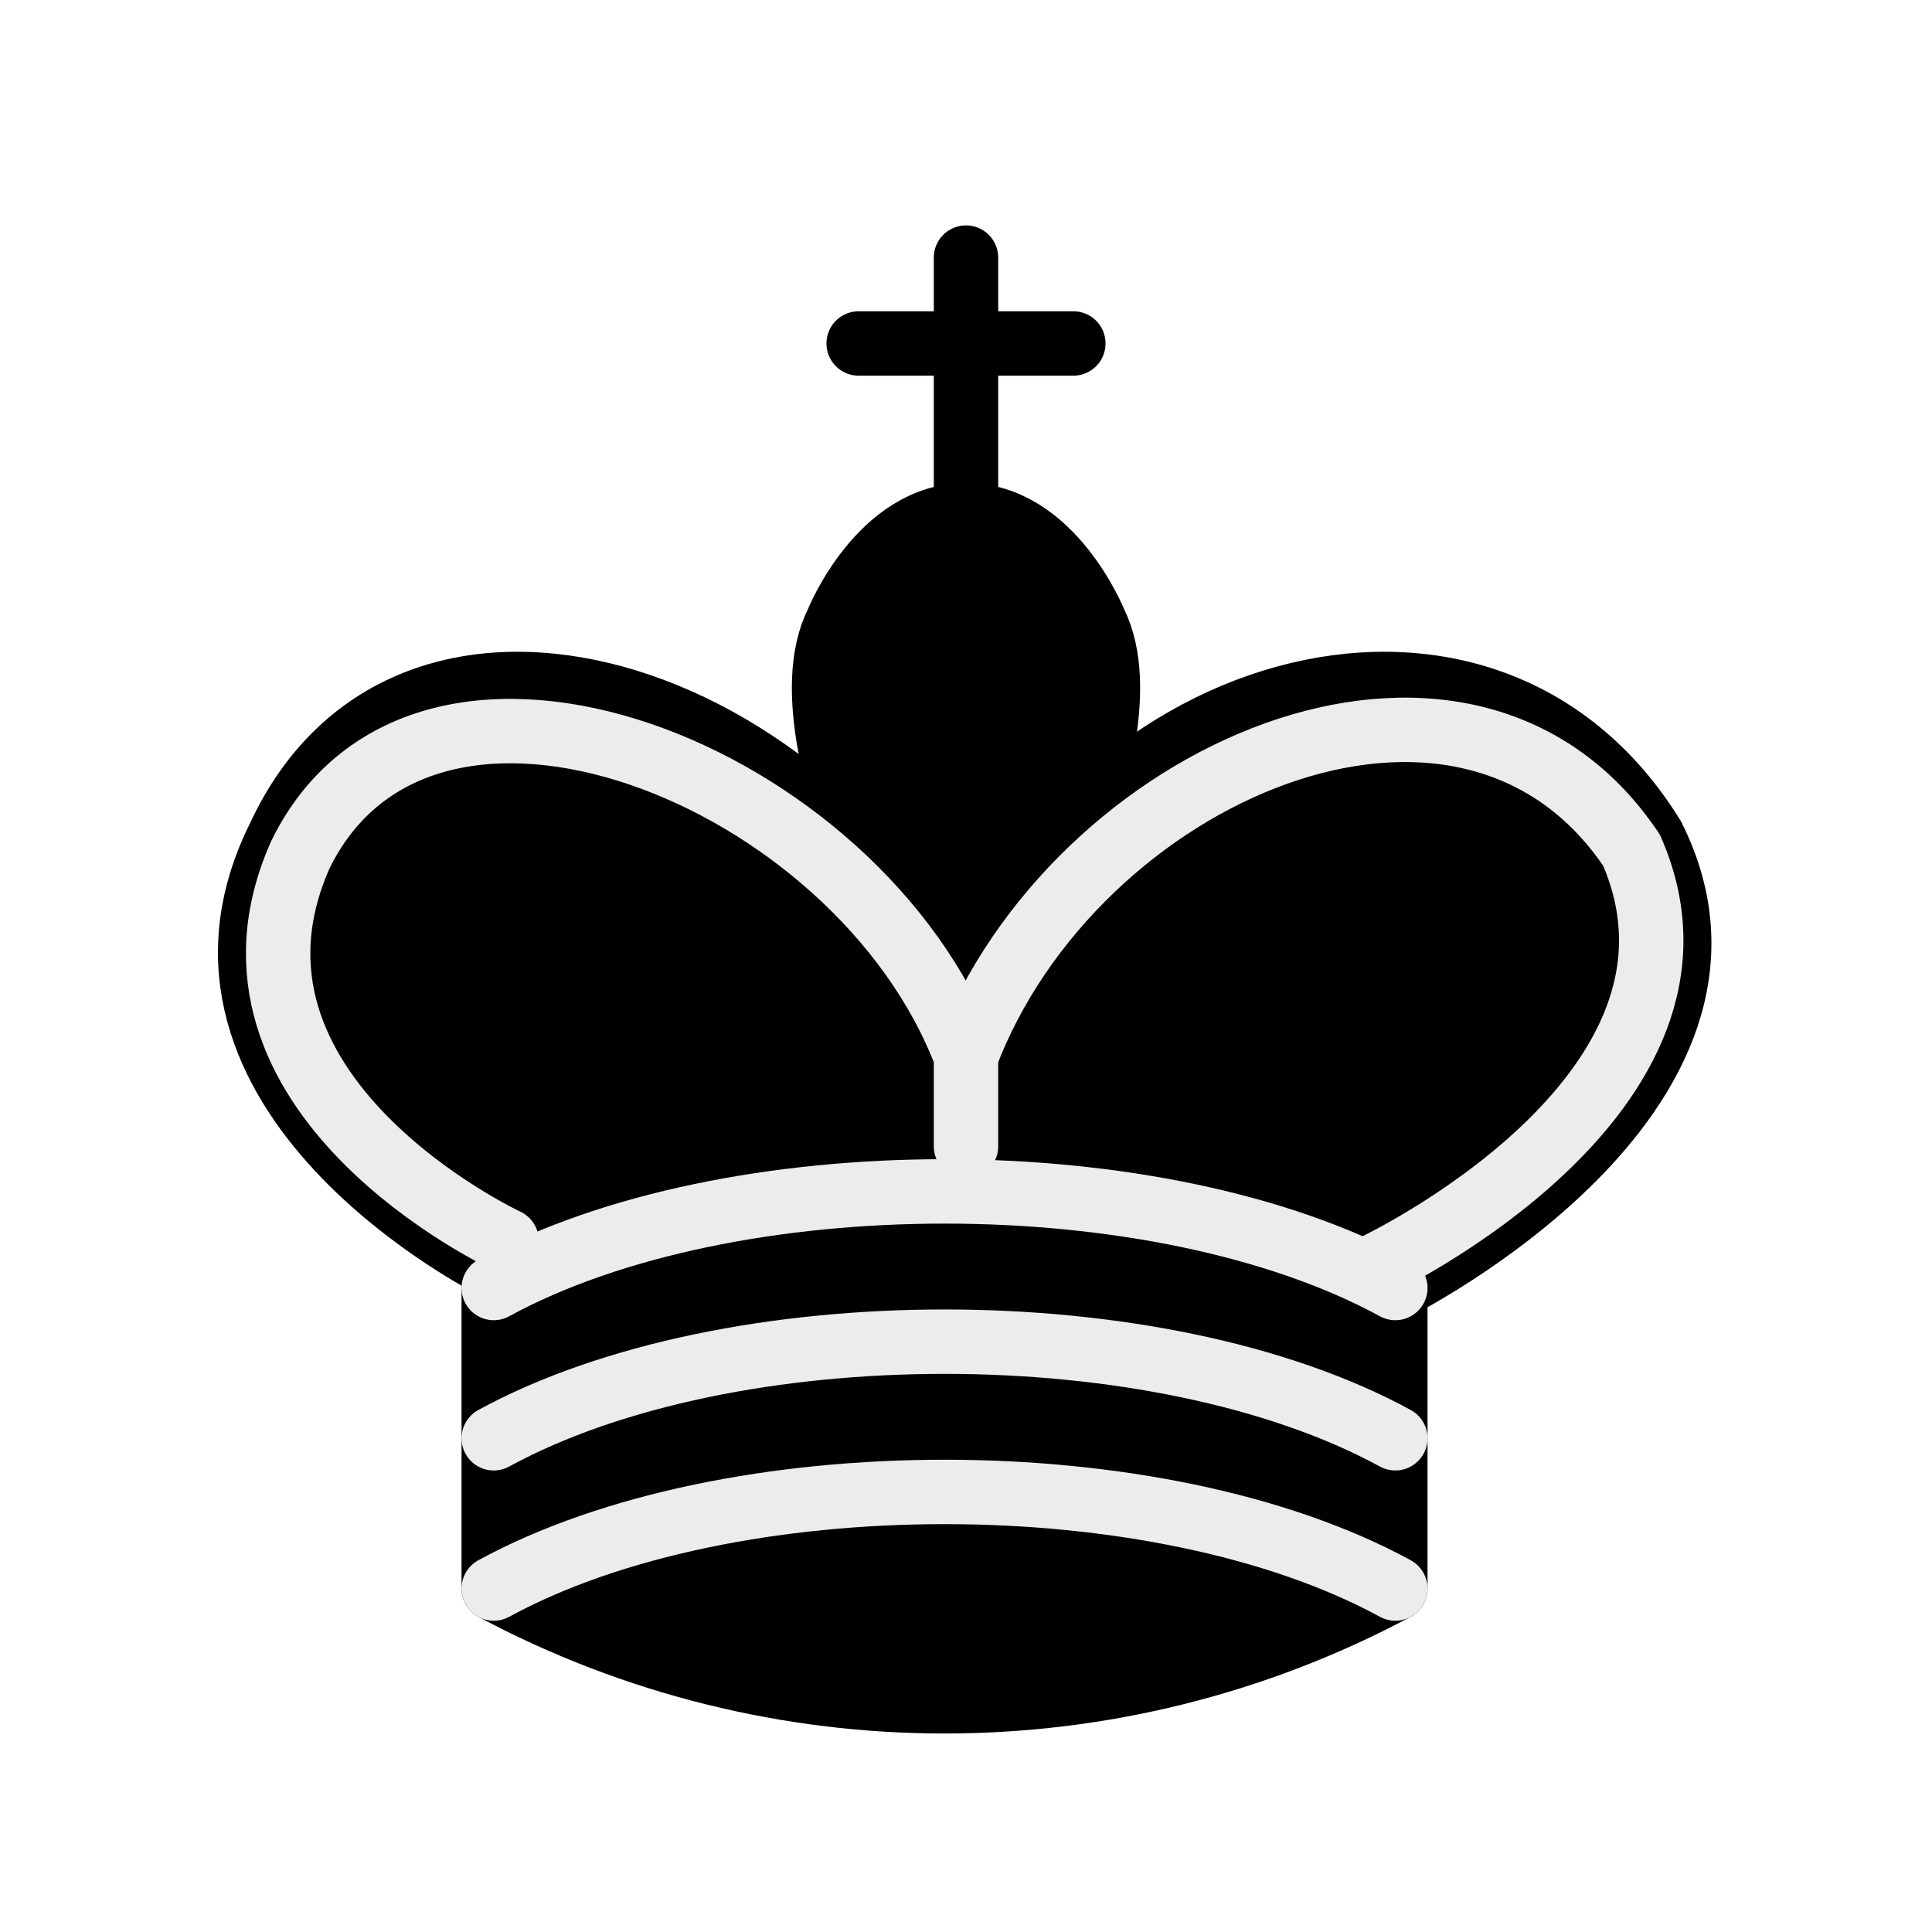
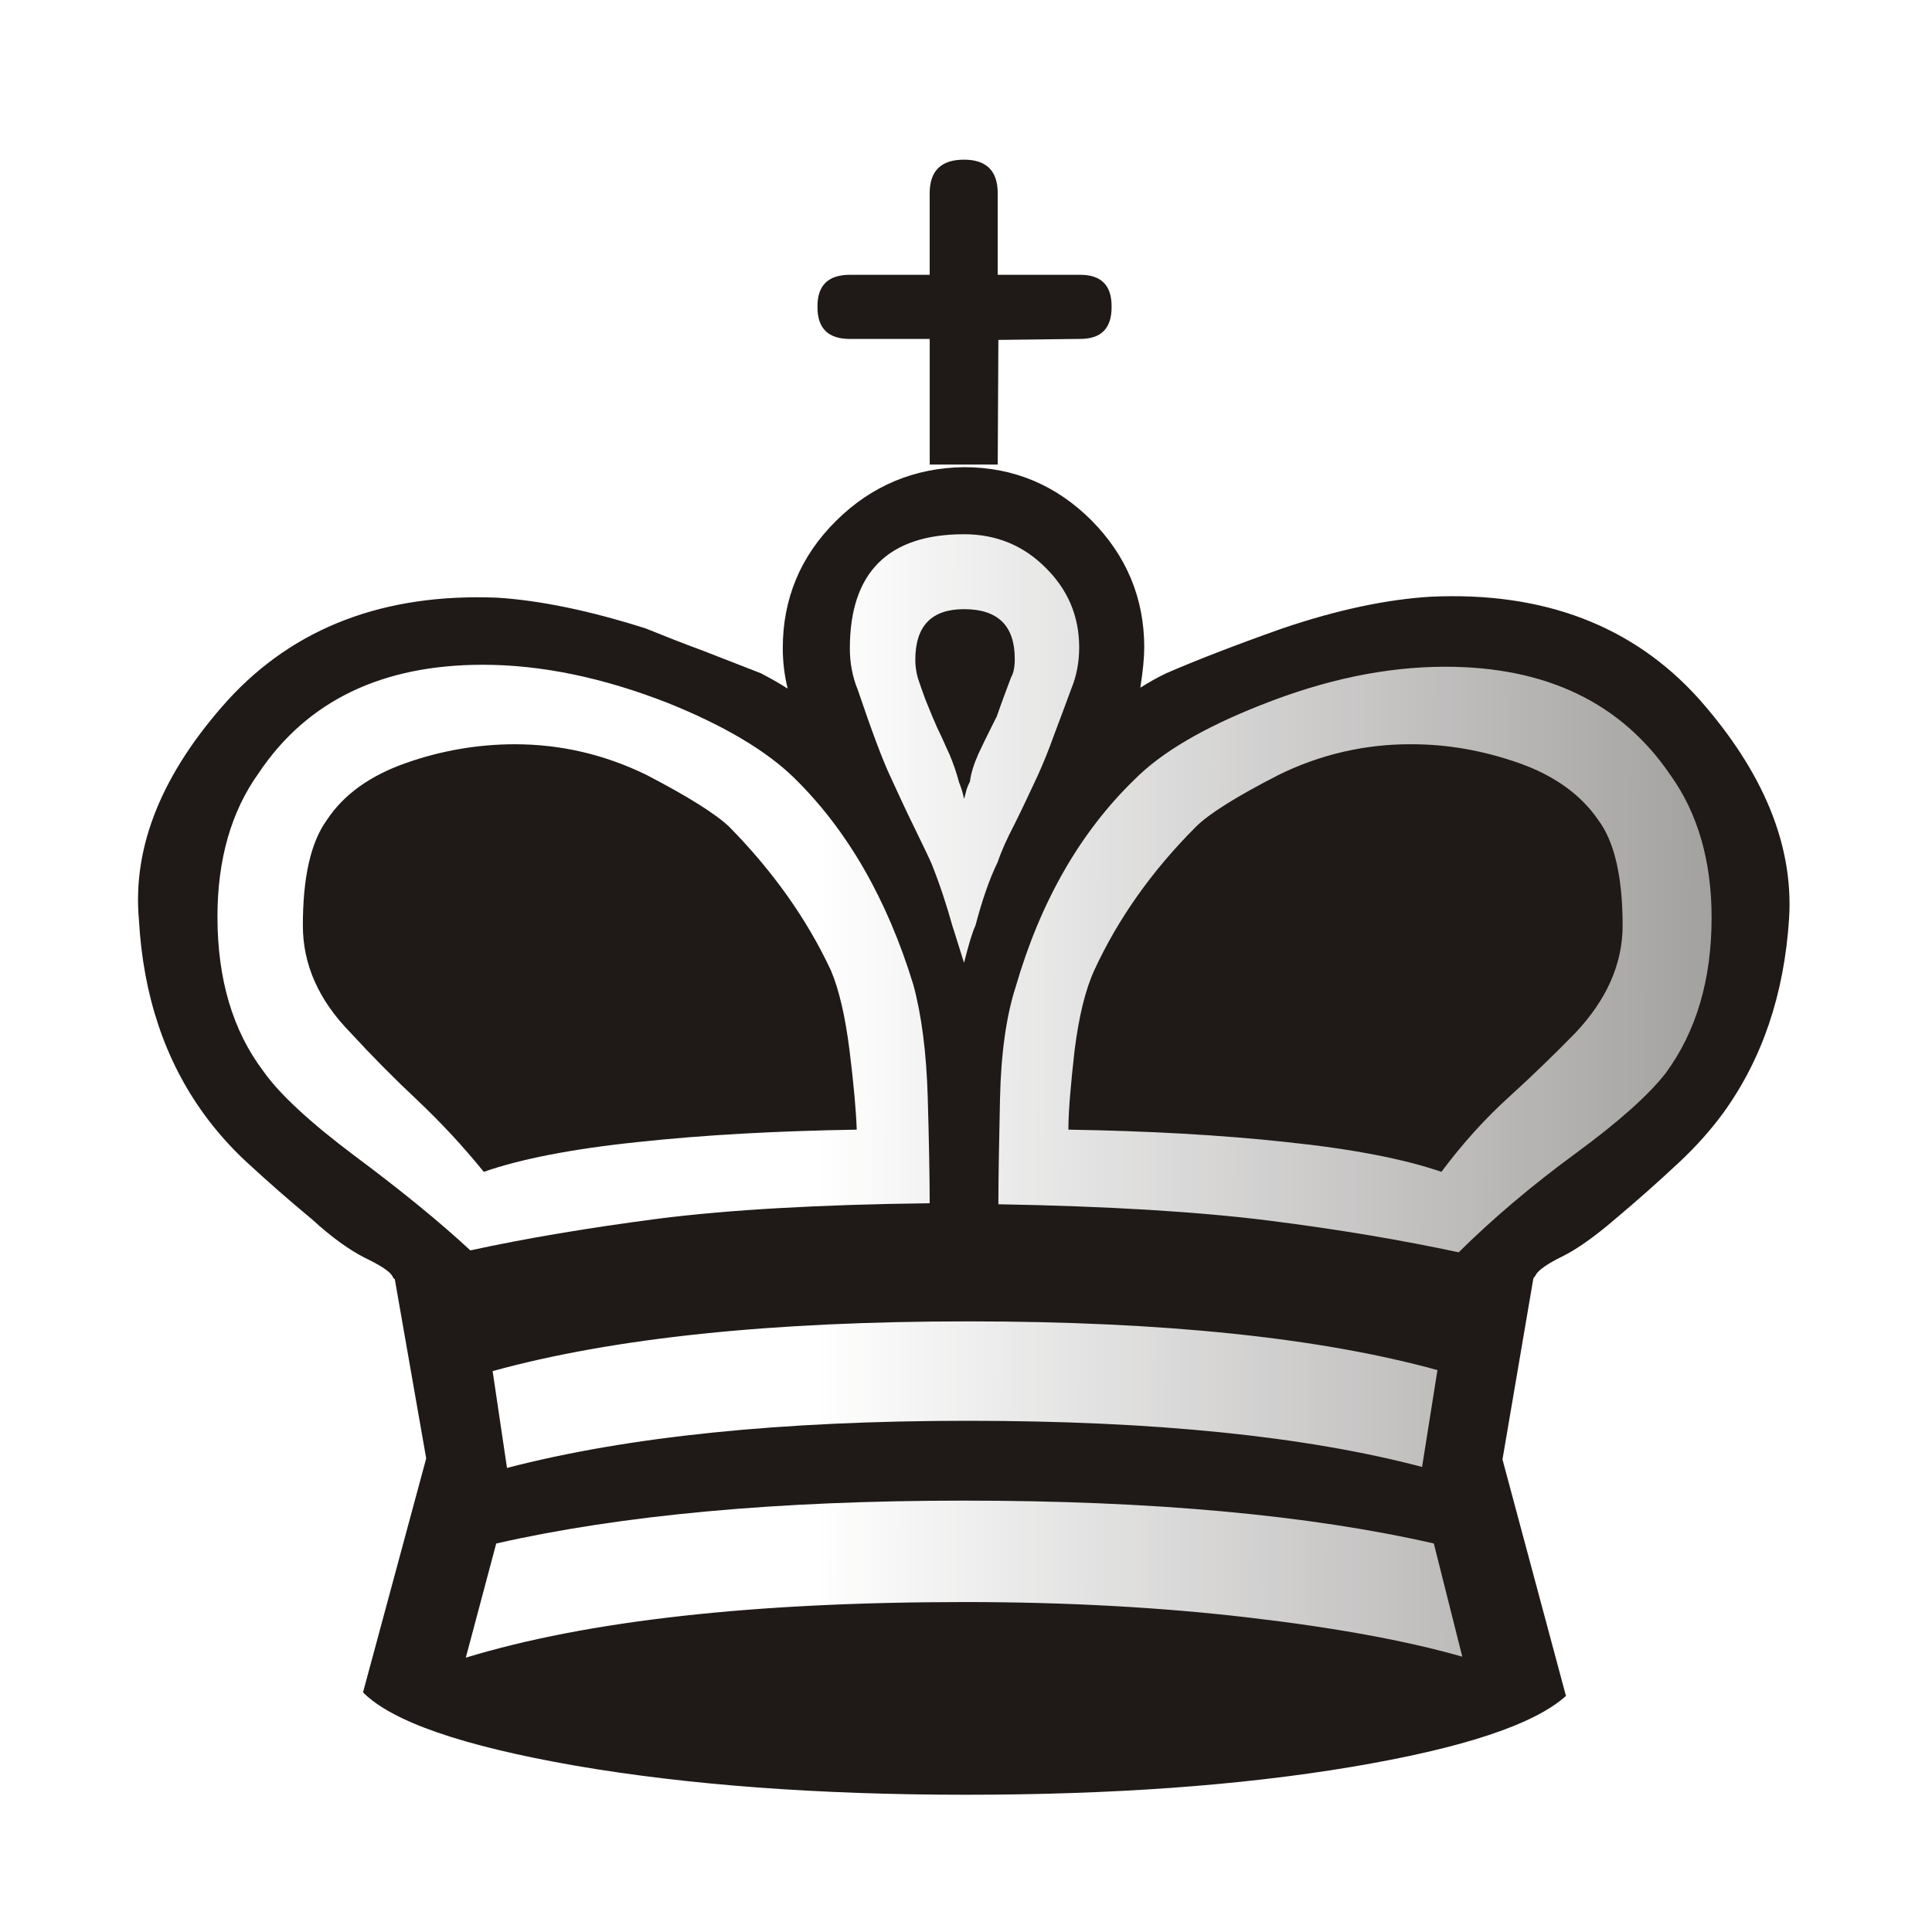
- <svg xmlns="http://www.w3.org/2000/svg" viewBox="0 0 45 45">
-   <g fill="none" fill-rule="evenodd" stroke="#000" stroke-linecap="round" stroke-linejoin="round" stroke-width="1.5">
-     <path stroke-linejoin="miter" d="M22.5 11.6V6" />
-     <path fill="#000" stroke-linecap="butt" stroke-linejoin="miter" d="M22.5 25s4.5-7.5 3-10.5c0 0-1-2.5-3-2.5s-3 2.5-3 2.5c-1.5 3 3 10.5 3 10.5" />
-     <path fill="#000" d="M11.5 37a22.3 22.3 0 0 0 21 0v-7s9-4.5 6-10.5c-4-6.5-13.5-3.5-16 4V27v-3.5c-3.5-7.5-13-10.5-16-4-3 6 5 10 5 10z" />
-     <path stroke-linejoin="miter" d="M20 8h5" />
-     <path stroke="#ececec" d="M32 29.5s8.5-4 6-9.7C34.1 14 25 18 22.5 24.6v2.1-2.1C20 18 9.9 14 7 19.9c-2.5 5.6 4.8 9 4.8 9" />
-     <path stroke="#ececec" d="M11.5 30c5.5-3 15.5-3 21 0m-21 3.5c5.5-3 15.5-3 21 0m-21 3.5c5.5-3 15.5-3 21 0" />
-   </g>
+ <svg xmlns="http://www.w3.org/2000/svg" width="50mm" height="50mm" fill-rule="evenodd" clip-rule="evenodd" image-rendering="optimizeQuality" shape-rendering="geometricPrecision" text-rendering="geometricPrecision" viewBox="0 0 50 50">
+   <linearGradient id="a" x1="21.13" x2="77.764" y1="37.224" y2="37.469" gradientUnits="userSpaceOnUse">
+     <stop offset="0" stop-color="#fff" />
+     <stop offset="1" stop-color="#fff" stop-opacity="0" />
+   </linearGradient>
+   <path fill="#1f1a17" d="M25.821 12.022h-1.76v-3.25h-2.067c-.558 0-.838-.272-.838-.822v-.025c0-.542.28-.813.838-.813h2.066V5.004c0-.585.297-.872.89-.872.575 0 .871.287.871.872v2.108h2.134c.542 0 .813.27.813.813v.025c0 .55-.271.821-.813.821l-2.117.026zM11.03 37.744l-.813-4.64c-.017 0-.042-.033-.076-.101-.085-.119-.322-.271-.711-.457-.381-.195-.838-.517-1.346-.982a41.99 41.99 0 0 1-1.702-1.49 8.509 8.509 0 0 1-1.1-1.237C4.273 27.45 3.705 25.772 3.595 23.8c-.17-1.897.601-3.794 2.303-5.682 1.719-1.88 4.047-2.768 6.968-2.65 1.092.068 2.38.33 3.844.796.483.195.974.39 1.482.576l1.498.584c.263.136.5.271.695.398a4.38 4.38 0 0 1-.127-1.041c0-1.287.457-2.388 1.38-3.302.914-.906 2.023-1.372 3.31-1.389 1.287 0 2.388.466 3.302 1.38.906.915 1.363 2.015 1.363 3.285 0 .263-.034.61-.101 1.042.228-.144.457-.271.669-.373.762-.33 1.76-.72 3.005-1.16 1.423-.482 2.701-.753 3.844-.821 2.921-.136 5.241.753 6.943 2.65 1.668 1.888 2.447 3.785 2.328 5.681-.127 1.973-.703 3.65-1.71 5.038-.33.449-.703.863-1.118 1.253a40.5 40.5 0 0 1-1.66 1.473c-.541.466-1.007.796-1.388.982-.38.186-.6.347-.669.457a.294.294 0 0 1-.05.077c-.017.017-.026.034-.026.05l-.796 4.666 1.643 6.121c-.83.745-2.684 1.355-5.554 1.837-2.879.483-6.206.72-9.974.72-3.835 0-7.214-.254-10.118-.754-2.912-.508-4.741-1.143-5.486-1.896z" />
+   <path fill="url(#a)" d="M24.95 20.675a2.295 2.295 0 0 0-.128-.423 5.606 5.606 0 0 0-.245-.72c-.051-.11-.119-.254-.195-.431a9.028 9.028 0 0 1-.254-.56c-.05-.118-.11-.27-.186-.456-.068-.195-.136-.373-.187-.534a1.735 1.735 0 0 1-.067-.474c0-.872.415-1.312 1.261-1.312.88 0 1.313.431 1.313 1.287 0 .22-.034.372-.094.474-.237.626-.355.965-.372 1.016-.254.5-.406.821-.474.965-.119.27-.195.508-.22.72-.051.101-.085.186-.102.262s-.034.136-.05.186m-2.778 8.56c-2.066.034-3.954.136-5.673.322-1.71.178-3.03.44-3.979.77a18.973 18.973 0 0 0-1.719-1.854 33.007 33.007 0 0 1-1.727-1.744c-.83-.847-1.236-1.77-1.236-2.777 0-1.245.203-2.15.618-2.726.44-.67 1.135-1.16 2.058-1.482a8.486 8.486 0 0 1 2.802-.483c1.194 0 2.328.263 3.42.796 1.076.56 1.787 1.008 2.134 1.338 1.126 1.143 2.007 2.38 2.633 3.717.212.5.373 1.194.483 2.074.11.89.17 1.567.186 2.05zm2.777-4.318c.119-.466.212-.787.296-.965.17-.643.356-1.194.576-1.643.093-.279.237-.6.432-.973.186-.373.39-.805.61-1.279.127-.28.27-.626.415-1.033.152-.406.304-.804.448-1.202.136-.33.203-.686.203-1.067 0-.813-.296-1.498-.872-2.066-.575-.575-1.278-.863-2.108-.863-1.964 0-2.955.99-2.955 2.955 0 .38.068.736.203 1.066.365 1.076.644 1.82.839 2.236.22.474.415.906.6 1.278.179.373.34.694.466.974.22.55.398 1.092.55 1.642.035.093.128.415.297.94m-.889 6.223c0-.66-.017-1.575-.05-2.735-.034-1.168-.161-2.142-.373-2.92-.677-2.21-1.702-3.997-3.082-5.351-.711-.695-1.795-1.347-3.268-1.94-1.685-.66-3.285-.99-4.792-.99-2.608 0-4.547.931-5.8 2.803-.711.99-1.067 2.235-1.067 3.716 0 1.626.398 2.955 1.186 3.997.415.592 1.21 1.329 2.387 2.21 1.169.872 2.168 1.684 2.972 2.43 1.44-.314 3.065-.585 4.877-.822 1.812-.229 4.149-.364 7.01-.398m13.784 11.735-.737-2.93c-3.225-.736-7.281-1.109-12.158-1.109-4.826 0-8.864.373-12.107 1.11l-.787 2.954c3.14-.956 7.442-1.439 12.92-1.439 2.624 0 5.071.136 7.315.398 2.252.262 4.106.601 5.554 1.016m-.643-7.417c-3.04-.838-7.096-1.261-12.15-1.261-5.097 0-9.195.431-12.302 1.287l.372 2.506c3.125-.813 7.095-1.22 11.93-1.22 4.809 0 8.729.398 11.752 1.194zm-11.363-4.292c2.845.05 5.182.194 7.002.423 1.812.229 3.455.508 4.91.821.907-.897 1.914-1.744 3.023-2.557s1.888-1.507 2.337-2.083c.788-1.075 1.186-2.413 1.186-4.021 0-1.465-.356-2.701-1.067-3.692-1.27-1.87-3.218-2.802-5.825-2.802-1.524 0-3.108.33-4.767.99-1.507.593-2.59 1.237-3.277 1.93-1.405 1.364-2.43 3.15-3.073 5.36-.246.762-.381 1.727-.407 2.904s-.042 2.083-.042 2.727m1.812-1.93c0-.483.06-1.16.16-2.05.111-.88.28-1.575.509-2.074.618-1.338 1.49-2.574 2.633-3.717.33-.33 1.042-.779 2.134-1.338a7.655 7.655 0 0 1 3.446-.796c.93 0 1.845.161 2.768.483.915.322 1.609.813 2.066 1.482.415.559.627 1.464.627 2.726 0 .99-.407 1.913-1.22 2.777a40.35 40.35 0 0 1-1.71 1.651c-.61.55-1.202 1.202-1.76 1.947-.958-.33-2.295-.592-4.006-.77-1.71-.186-3.59-.288-5.647-.322z" />
</svg>
